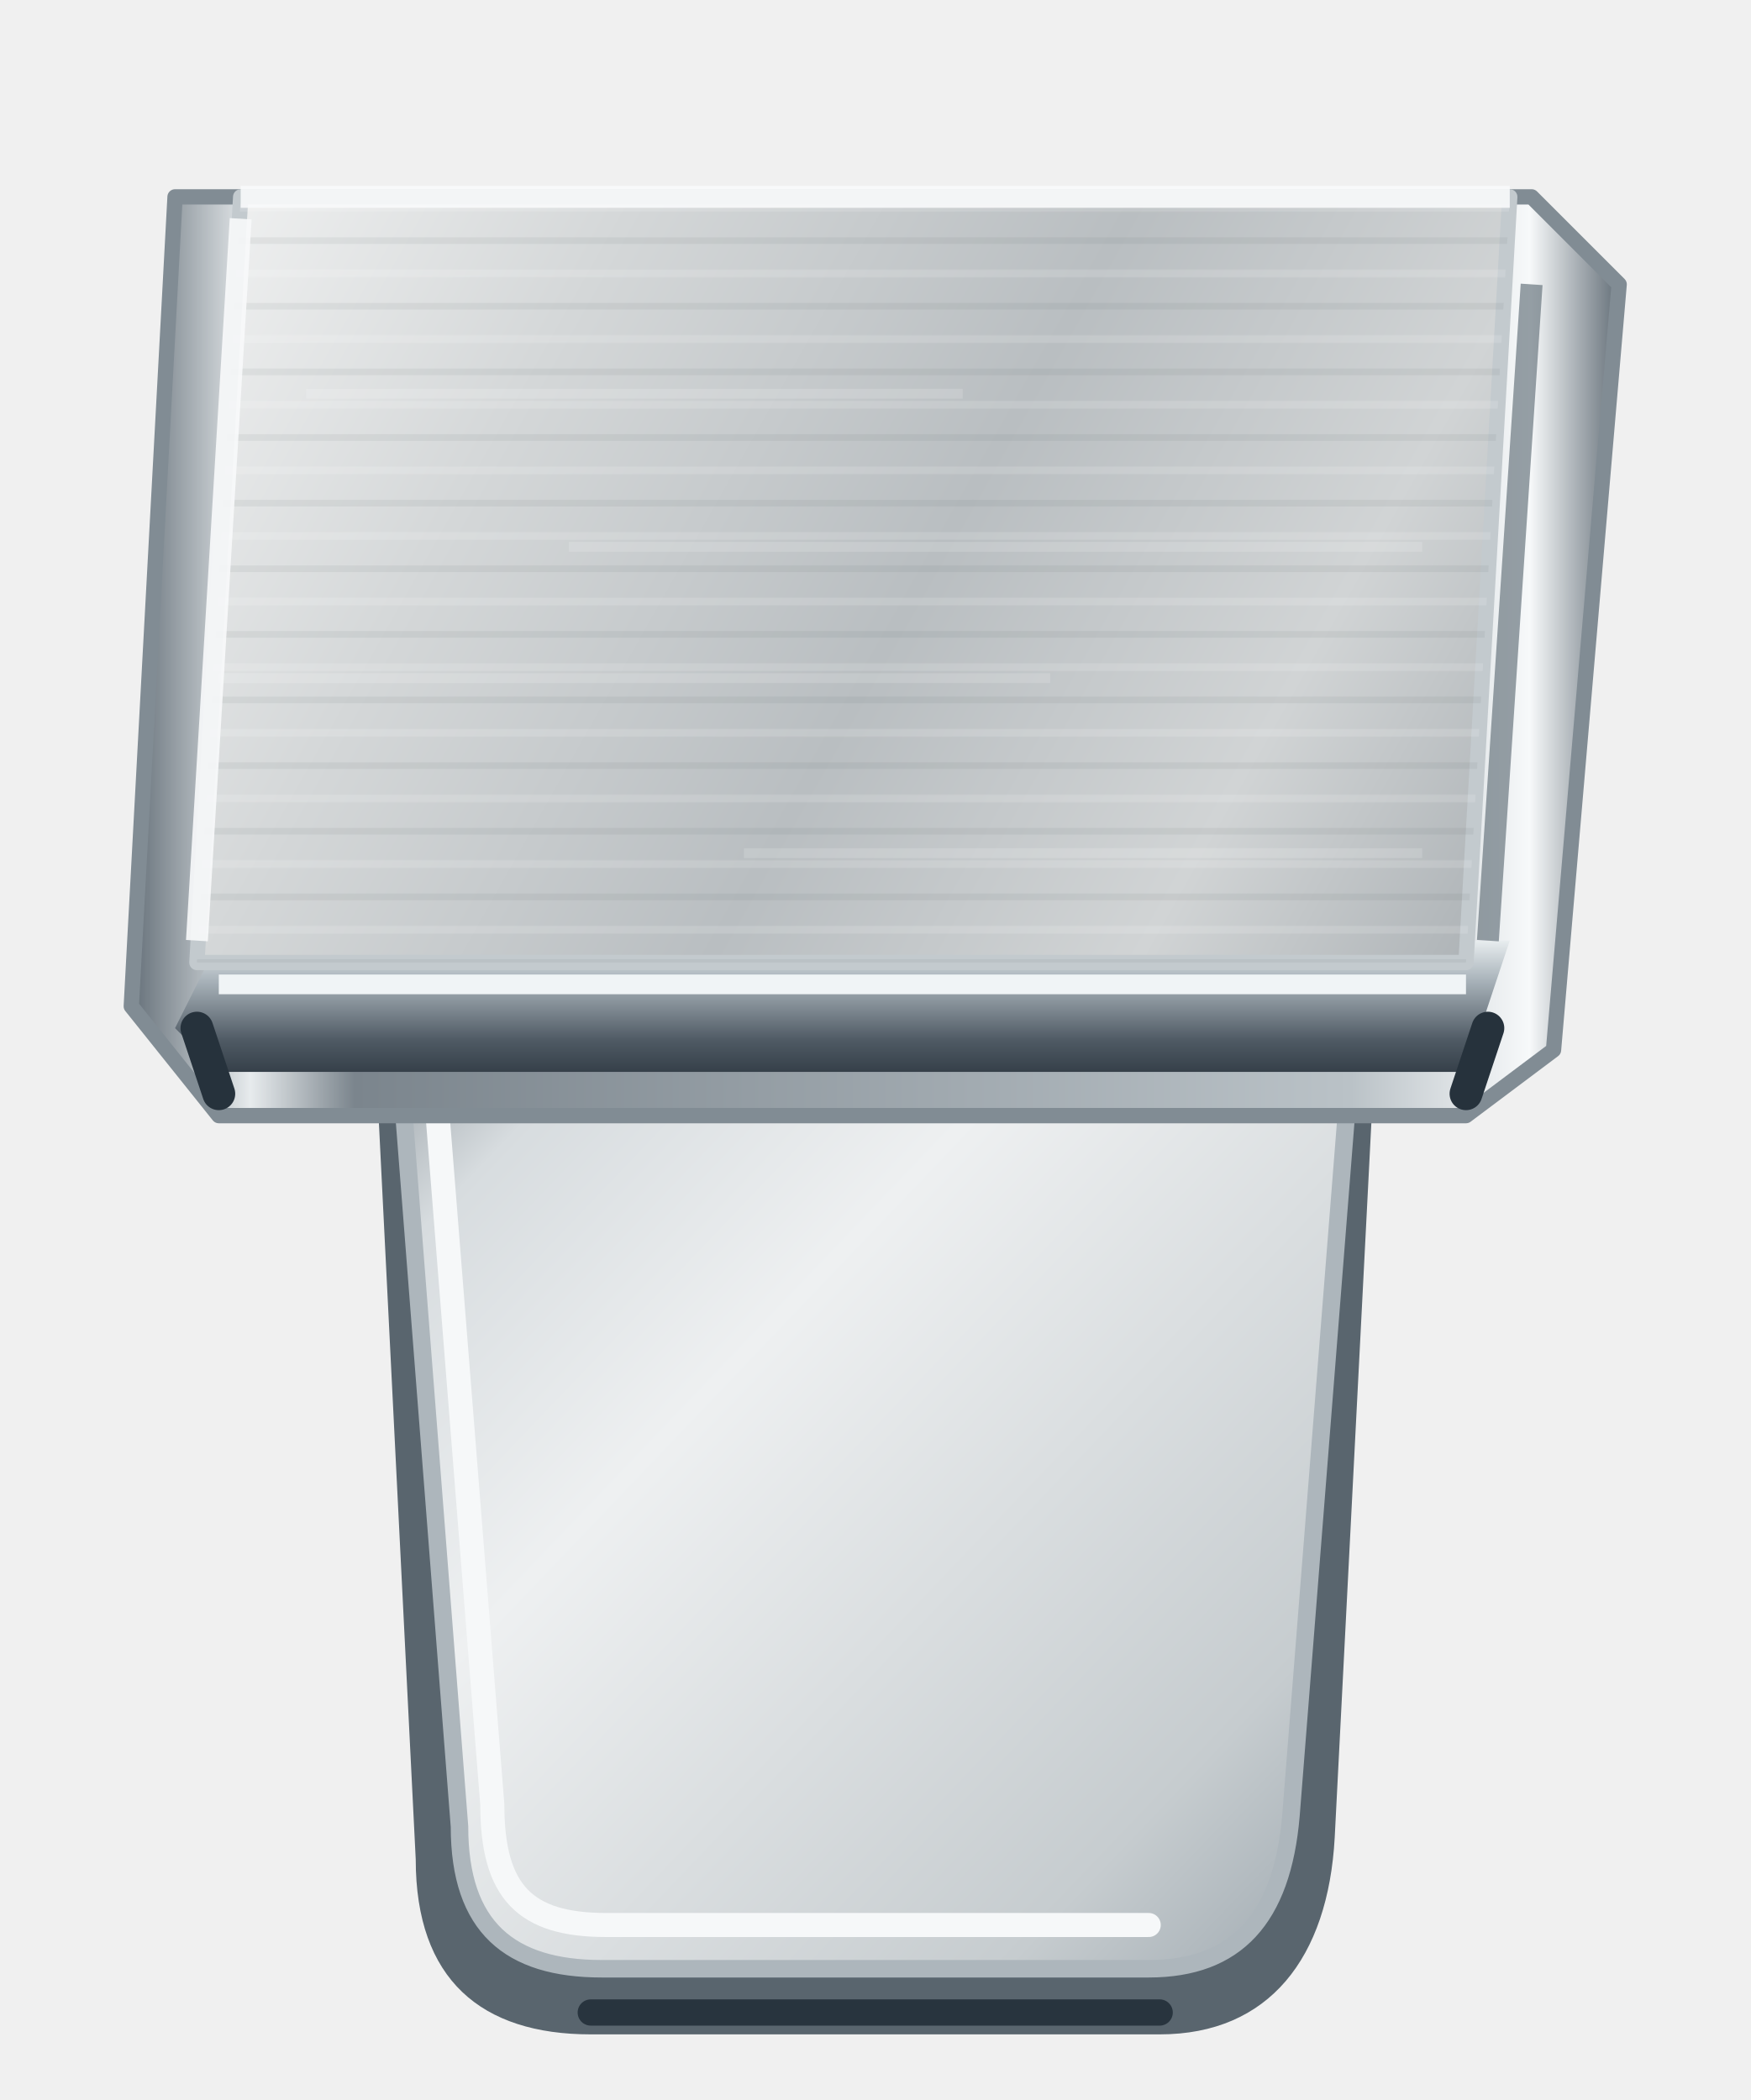
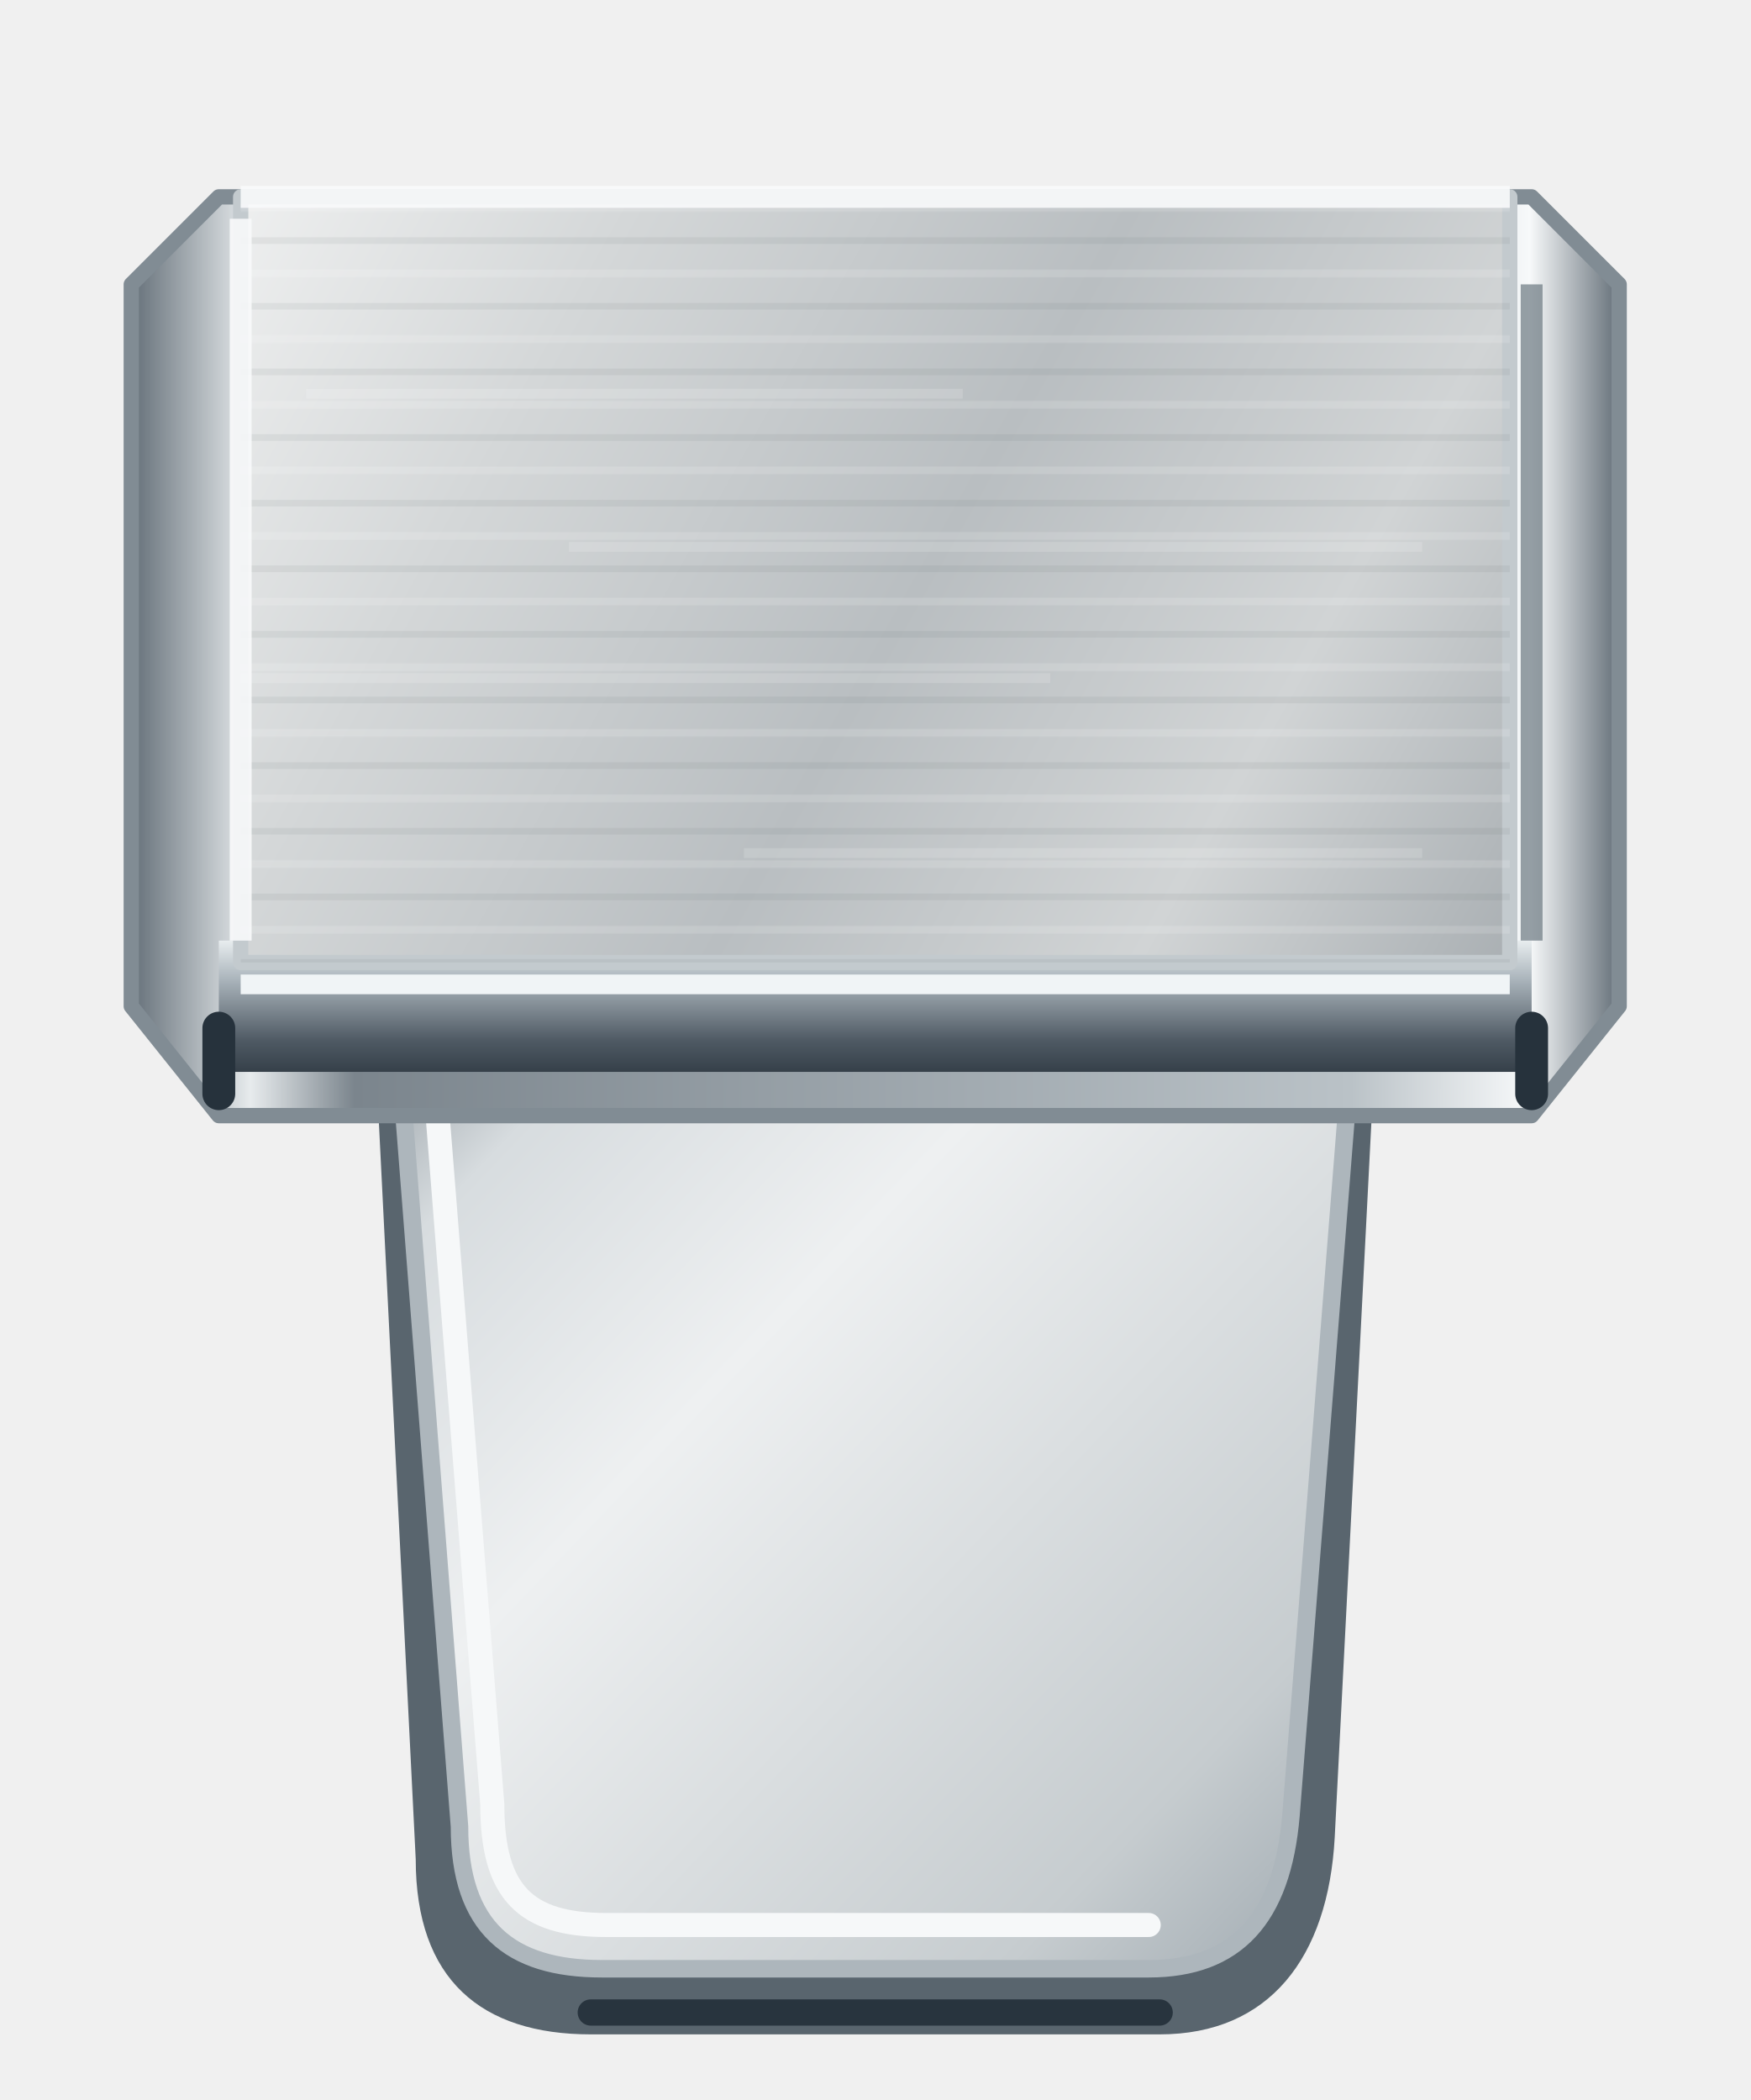
<svg xmlns="http://www.w3.org/2000/svg" width="80" height="96" viewBox="0 0 80 96" fill="none">
  <defs>
    <linearGradient id="plate" x1="9" y1="10" x2="71" y2="45" gradientUnits="userSpaceOnUse">
      <stop stop-color="#f0f1f1" />
      <stop offset=".24" stop-color="#d4d7d8" />
      <stop offset=".52" stop-color="#b9bec1" />
      <stop offset=".76" stop-color="#d1d4d5" />
      <stop offset="1" stop-color="#a4aaae" />
    </linearGradient>
    <linearGradient id="edge" x1="6" y1="0" x2="74" y2="0" gradientUnits="userSpaceOnUse">
      <stop stop-color="#657079" />
      <stop offset=".08" stop-color="#e7ebed" />
      <stop offset=".15" stop-color="#7b858d" />
      <stop offset=".82" stop-color="#bac2c7" />
      <stop offset=".94" stop-color="#f7f9fa" />
      <stop offset="1" stop-color="#646f78" />
    </linearGradient>
    <linearGradient id="tab" x1="17" y1="44" x2="61" y2="86" gradientUnits="userSpaceOnUse">
      <stop stop-color="#969fa5" />
      <stop offset=".12" stop-color="#d7dcdf" />
      <stop offset=".36" stop-color="#eef0f1" />
      <stop offset=".82" stop-color="#c6cccf" />
      <stop offset="1" stop-color="#9fa9b0" />
    </linearGradient>
    <linearGradient id="lip" x1="0" y1="43" x2="0" y2="50" gradientUnits="userSpaceOnUse">
      <stop stop-color="#e8edef" />
      <stop offset=".25" stop-color="#abb5bc" />
      <stop offset=".65" stop-color="#4f5a64" />
      <stop offset="1" stop-color="#242e37" />
    </linearGradient>
    <pattern id="grain" width="4" height="3" patternUnits="userSpaceOnUse">
      <path d="M0 .5H4" stroke="#fff" stroke-opacity=".14" stroke-width=".35" />
      <path d="M0 2H4" stroke="#4d585f" stroke-opacity=".08" stroke-width=".3" />
    </pattern>
    <clipPath id="face">
-       <path d="M11 9H69L67 44H9Z" />
+       <path d="M11 9H69V44H11Z" />
    </clipPath>
  </defs>
  <g transform="translate(0 4)">
    <path d="M17 41H63L61 80C60.7 85.5 58 89 53 89H27C22 89 19 86.5 19 81Z" fill="#59656e" />
    <path d="M18 41H62L59 79C58.6 83.7 56.5 86 52.5 86H27.5C23.3 86 21 84.1 21 79.5Z" fill="url(#tab)" stroke="#adb6bc" stroke-width=".8" />
    <path d="M20 47L22.5 78.5C22.5 82.5 24 84 27.7 84H52.5" stroke="#f6f8f9" stroke-width="1.1" stroke-linecap="round" />
    <path d="M27 88H53" stroke="#28343e" stroke-width="1.2" stroke-linecap="round" />
  </g>
-   <path d="M8 9H70L74 13L71 48L67 51H10L6 46Z" fill="url(#edge)" stroke="#818c94" stroke-width=".7" stroke-linejoin="round" />
-   <path d="M10 43H69L67 49H10L8 47Z" fill="url(#lip)" />
-   <path d="M11 9H69L67 44H9Z" fill="url(#plate)" stroke="#c3cace" stroke-width=".7" stroke-linejoin="round" />
-   <path d="M11 9H69L67 44H9Z" fill="url(#grain)" />
+   <path d="M10 9H70L74 13V46L70 51H10L6 46V13Z" fill="url(#edge)" stroke="#818c94" stroke-width=".7" stroke-linejoin="round" />
+   <path d="M10 43H70V49H10Z" fill="url(#lip)" />
+   <path d="M11 9H69V44H11Z" fill="url(#plate)" stroke="#c3cace" stroke-width=".7" stroke-linejoin="round" />
+   <path d="M11 9H69V44H11Z" fill="url(#grain)" />
  <g clip-path="url(#face)" opacity=".15" stroke="#fff" stroke-width=".45">
    <path d="M14 18H44M26 25H65M10 31H48M34 39H65" />
  </g>
-   <path d="M11 9H69M11 10L9 43" stroke="#f9fafb" stroke-opacity=".9" stroke-width="1" />
-   <path d="M70 13L68 43" stroke="#6c7881" stroke-opacity=".7" stroke-width="1" />
-   <path d="M10 45H67" stroke="#f0f4f6" stroke-width=".9" />
-   <path d="M9 47L10 50M68 47L67 50" stroke="#26323c" stroke-width="1.5" stroke-linecap="round" />
+   <path d="M11 9H69M11 10V43" stroke="#f9fafb" stroke-opacity=".9" stroke-width="1" />
+   <path d="M70 13V43" stroke="#6c7881" stroke-opacity=".7" stroke-width="1" />
+   <path d="M11 45H69" stroke="#f0f4f6" stroke-width=".9" />
+   <path d="M10 47V50M70 47V50" stroke="#26323c" stroke-width="1.5" stroke-linecap="round" />
</svg>
